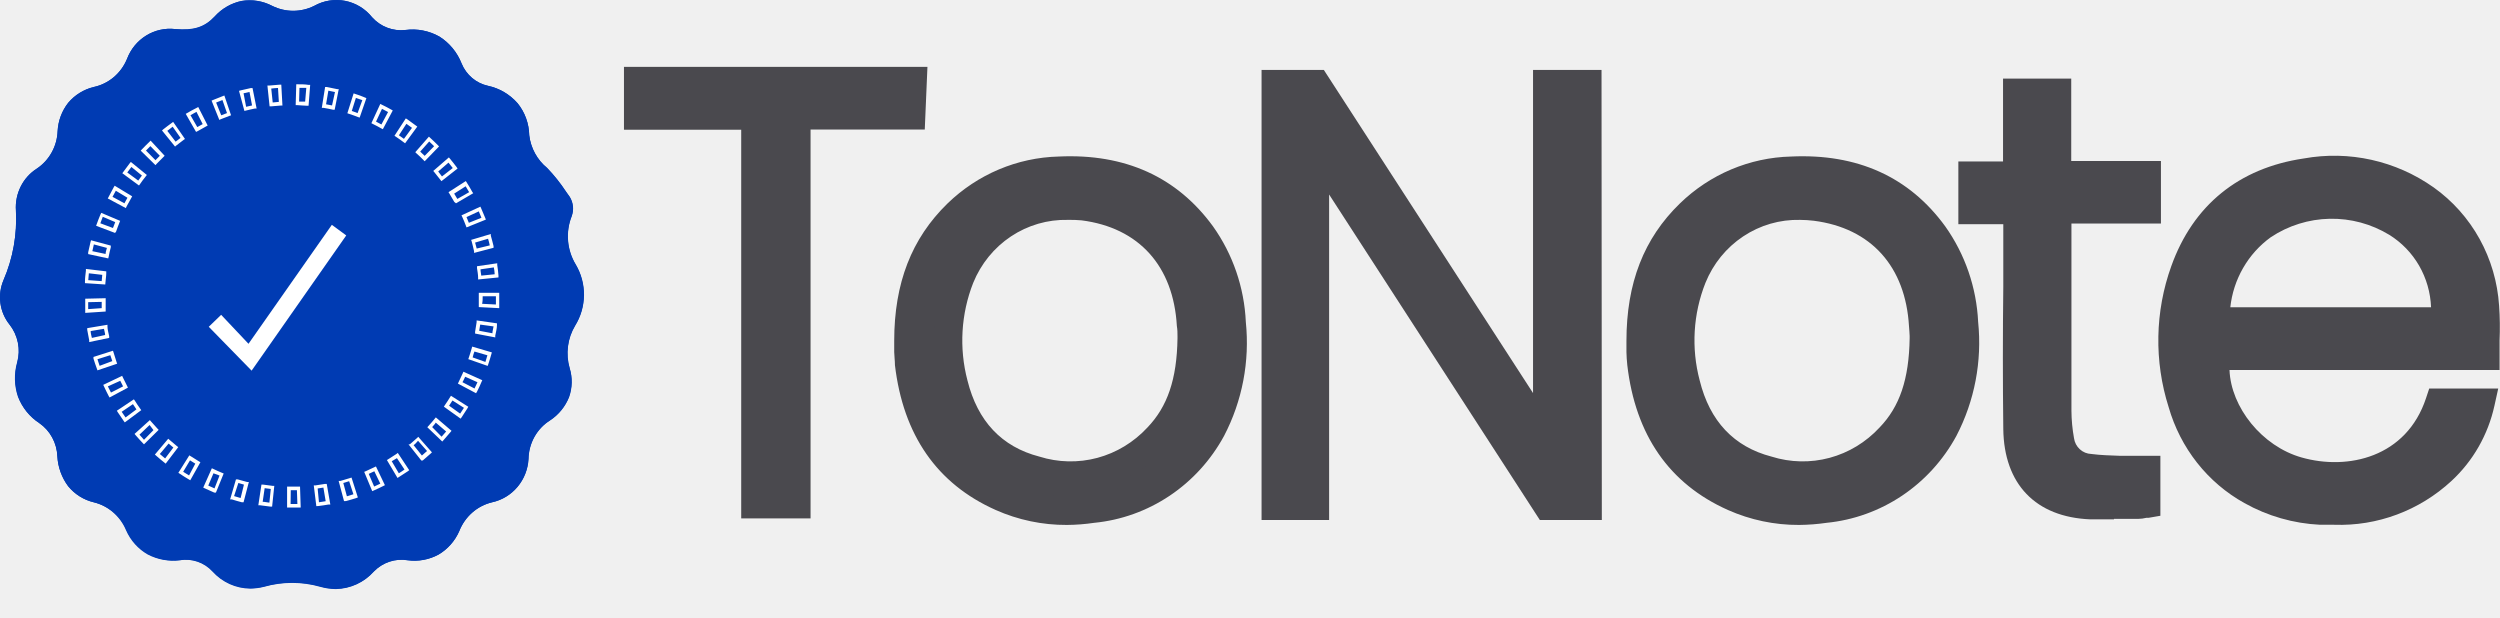
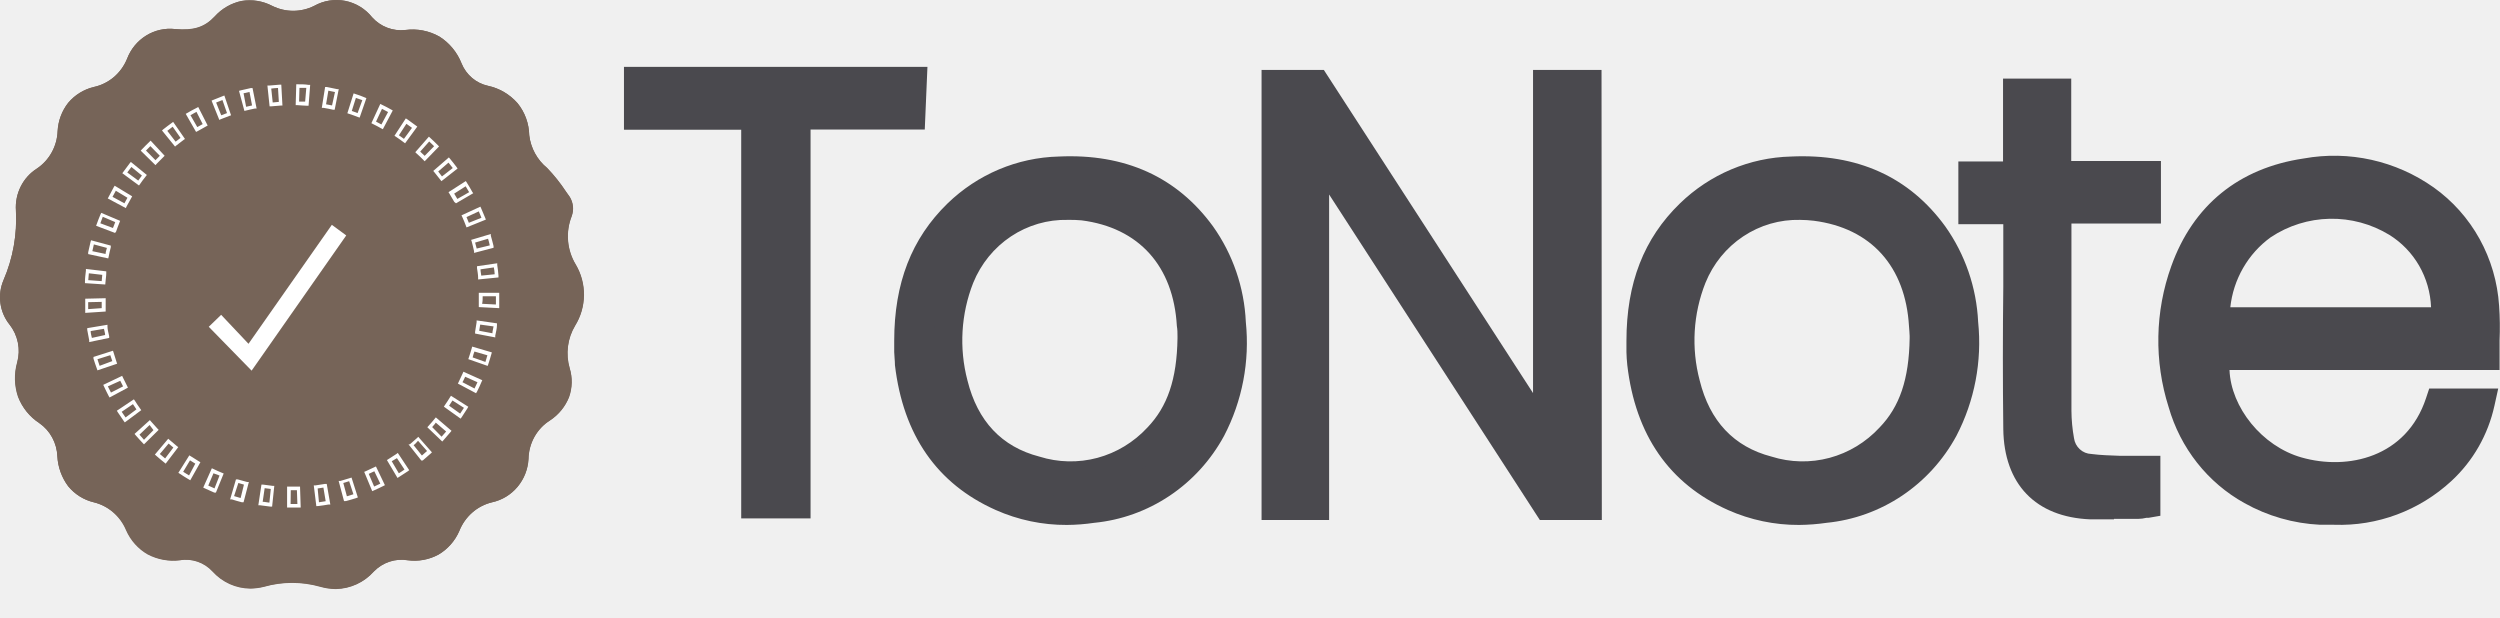
<svg xmlns="http://www.w3.org/2000/svg" width="85" height="21" viewBox="0 0 85 21" fill="none">
  <path d="M31.038 2.758L30.986 3.92H27.084V17.14H25.678V3.943H21.691V2.758H31.038Z" fill="#4A494E" />
  <path d="M27.559 17.625H25.201V4.412H21.215V2.274H31.533L31.442 4.405H27.559V17.625ZM26.153 16.64H26.607V3.433H30.532V3.243H22.167V3.443H26.153V16.64Z" fill="#4A494E" />
  <path d="M44.724 17.198H43.379V2.862H44.766C47.339 6.846 49.93 10.841 52.538 14.847L52.619 14.824V2.862H53.996V17.198H52.619C50.03 13.192 47.429 9.174 44.817 5.144L44.724 5.167V17.198Z" fill="#4A494E" />
  <path d="M54.462 17.681H52.355L45.19 6.613V17.681H42.893V2.377H45.01L52.123 13.364V2.377H54.452L54.462 17.681ZM52.853 16.696H53.497V3.349H53.088V15.189L52.329 15.416L44.498 3.349H43.855V16.713H44.25V4.794L45.032 4.587L52.853 16.696Z" fill="#4A494E" />
  <path d="M75.351 12.092C75.116 13.734 76.403 15.534 78.127 16.033C79.852 16.532 82.149 16.085 82.934 13.701H84.347C84.151 14.589 83.69 15.392 83.027 16C81.859 17.087 80.454 17.428 78.906 17.34C78.077 17.302 77.268 17.07 76.541 16.66C75.978 16.345 75.482 15.92 75.08 15.409C74.679 14.898 74.38 14.311 74.203 13.682C73.737 12.219 73.766 10.64 74.283 9.196C74.984 7.246 76.403 6.146 78.407 5.847C79.827 5.587 81.291 5.907 82.481 6.74C83.066 7.157 83.552 7.703 83.902 8.338C84.252 8.973 84.457 9.681 84.501 10.408C84.552 10.95 84.501 11.498 84.501 12.086L75.351 12.092ZM83.15 10.947C83.15 9.505 82.686 8.349 81.486 7.587C80.794 7.167 80.001 6.953 79.195 6.969C78.39 6.986 77.605 7.233 76.931 7.683C75.843 8.477 75.377 9.594 75.299 10.947H83.15Z" fill="#4A494E" />
  <path d="M79.361 17.842C79.203 17.842 79.039 17.842 78.882 17.842C77.98 17.799 77.099 17.547 76.308 17.103C75.69 16.76 75.144 16.295 74.702 15.735C74.261 15.175 73.932 14.533 73.734 13.843C73.237 12.28 73.268 10.591 73.824 9.049C74.564 6.98 76.121 5.713 78.328 5.388C79.87 5.109 81.458 5.463 82.746 6.373C83.388 6.83 83.921 7.428 84.306 8.124C84.691 8.82 84.917 9.595 84.969 10.392C84.997 10.786 85.002 11.182 84.985 11.577C84.985 11.751 84.985 11.935 84.985 12.116V12.579H75.803C75.851 13.849 76.909 15.173 78.254 15.554C79.824 16 81.819 15.554 82.485 13.537L82.594 13.209H84.94L84.811 13.794C84.594 14.781 84.083 15.676 83.347 16.355C82.258 17.36 80.829 17.894 79.361 17.842ZM79.416 6.264C79.101 6.265 78.787 6.289 78.476 6.337C76.617 6.609 75.356 7.63 74.731 9.371C74.249 10.713 74.225 12.182 74.661 13.541C74.822 14.111 75.091 14.642 75.454 15.105C75.816 15.569 76.265 15.954 76.774 16.24C77.438 16.612 78.177 16.825 78.933 16.86C80.5 16.949 81.735 16.552 82.707 15.646C83.149 15.243 83.491 14.74 83.708 14.178H83.264C83.063 14.684 82.761 15.142 82.377 15.522C81.993 15.902 81.536 16.195 81.034 16.384C80.058 16.738 78.998 16.775 78 16.489C76.041 15.934 74.612 13.889 74.883 12.024L74.941 11.61H84.042C84.042 11.584 84.042 11.557 84.042 11.531C84.058 11.174 84.053 10.817 84.026 10.461C83.986 9.804 83.802 9.165 83.487 8.59C83.171 8.016 82.733 7.522 82.205 7.144C81.39 6.557 80.413 6.249 79.416 6.264ZM83.63 11.433H74.796L74.825 10.917C74.918 9.308 75.52 8.12 76.655 7.305C77.409 6.805 78.284 6.529 79.183 6.508C80.081 6.488 80.968 6.724 81.742 7.19C83.003 7.995 83.621 9.226 83.627 10.96L83.63 11.433ZM75.829 10.448H82.656C82.637 9.949 82.498 9.464 82.251 9.034C82.003 8.604 81.654 8.244 81.237 7.985C80.625 7.613 79.924 7.424 79.212 7.438C78.5 7.452 77.806 7.668 77.209 8.064C76.825 8.341 76.504 8.697 76.266 9.111C76.028 9.524 75.879 9.984 75.829 10.461V10.448Z" fill="#4A494E" />
  <path d="M30.889 11.587C30.889 9.922 31.346 8.438 32.556 7.263C33.497 6.353 34.735 5.831 36.031 5.798C37.987 5.71 39.666 6.327 40.856 7.979C41.477 8.854 41.833 9.894 41.883 10.973C42.014 12.22 41.776 13.478 41.201 14.585C40.793 15.343 40.21 15.988 39.503 16.463C38.795 16.938 37.984 17.229 37.141 17.31C36.092 17.472 35.02 17.331 34.046 16.903C32.115 16.036 31.15 14.447 30.905 12.359C30.889 12.172 30.889 11.988 30.889 11.804C30.87 11.732 30.889 11.659 30.889 11.587ZM40.503 11.495C40.503 11.397 40.483 11.229 40.474 11.059C40.342 8.809 39.003 7.296 36.819 7.02C35.958 6.889 35.08 7.055 34.322 7.492C33.565 7.928 32.971 8.61 32.636 9.43C32.182 10.578 32.106 11.846 32.421 13.042C32.794 14.556 33.708 15.593 35.207 15.997C36.764 16.401 38.183 16.082 39.335 14.89C40.219 13.974 40.483 12.809 40.503 11.495Z" fill="#4A494E" />
  <path d="M36.274 17.848C35.441 17.852 34.616 17.679 33.852 17.339C31.857 16.45 30.709 14.791 30.428 12.414C30.428 12.263 30.406 12.115 30.403 11.971C30.403 11.925 30.403 11.879 30.403 11.833C30.4 11.774 30.4 11.715 30.403 11.656V11.593C30.403 9.623 30.995 8.106 32.217 6.917C33.24 5.926 34.587 5.357 35.998 5.322C38.25 5.217 40.016 6.014 41.242 7.696C41.917 8.645 42.305 9.775 42.358 10.946C42.496 12.284 42.238 13.634 41.618 14.821C41.172 15.642 40.538 16.34 39.769 16.855C39 17.37 38.12 17.686 37.204 17.776C36.896 17.821 36.586 17.846 36.274 17.848ZM36.39 6.277C36.271 6.277 36.155 6.277 36.036 6.277C34.855 6.304 33.726 6.778 32.867 7.607C31.844 8.592 31.346 9.905 31.346 11.577V11.774C31.346 11.823 31.346 11.872 31.346 11.922C31.346 12.05 31.346 12.171 31.368 12.286C31.606 14.328 32.542 15.688 34.225 16.44C35.12 16.831 36.103 16.959 37.066 16.811C38.771 16.578 39.987 15.763 40.775 14.328C41.308 13.307 41.525 12.145 41.396 10.996C41.356 10.01 41.032 9.058 40.463 8.26C39.495 6.931 38.16 6.277 36.39 6.277ZM36.442 16.647C35.986 16.645 35.532 16.584 35.09 16.466C33.482 16.042 32.391 14.903 31.963 13.182C31.622 11.884 31.704 10.508 32.198 9.262C32.571 8.344 33.234 7.579 34.081 7.088C34.929 6.597 35.912 6.409 36.876 6.553C39.279 6.858 40.801 8.54 40.946 11.045C40.946 11.166 40.946 11.291 40.968 11.373V11.488V11.495C40.968 12.532 40.801 14.043 39.681 15.222C39.266 15.673 38.764 16.032 38.206 16.277C37.649 16.522 37.048 16.648 36.442 16.647ZM36.306 7.476C35.621 7.46 34.947 7.656 34.373 8.038C33.799 8.42 33.352 8.97 33.089 9.617C32.674 10.671 32.605 11.835 32.893 12.933C33.237 14.319 34.058 15.192 35.338 15.524C35.979 15.726 36.663 15.741 37.312 15.567C37.96 15.393 38.548 15.036 39.009 14.539C39.694 13.826 40.013 12.897 40.035 11.505V11.432C40.035 11.334 40.035 11.206 40.013 11.081C39.897 9.048 38.726 7.742 36.773 7.492C36.618 7.478 36.462 7.472 36.306 7.476Z" fill="#4A494E" />
  <path d="M55.767 11.587C55.767 9.922 56.224 8.438 57.437 7.263C58.376 6.353 59.613 5.831 60.908 5.798C62.867 5.71 64.543 6.327 65.734 7.979C66.355 8.853 66.712 9.894 66.76 10.973C66.891 12.219 66.654 13.477 66.081 14.585C65.19 16.201 63.803 17.064 62.018 17.31C60.969 17.472 59.897 17.331 58.923 16.903C56.993 16.036 56.027 14.447 55.786 12.359C55.764 12.178 55.764 11.994 55.754 11.81C55.764 11.732 55.767 11.659 55.767 11.587ZM65.396 11.495C65.396 11.397 65.377 11.229 65.367 11.059C65.238 8.809 63.897 7.296 61.712 7.02C60.852 6.889 59.973 7.055 59.215 7.491C58.458 7.928 57.864 8.61 57.53 9.43C57.074 10.578 56.998 11.846 57.314 13.042C57.688 14.556 58.601 15.593 60.097 15.997C61.658 16.401 63.073 16.082 64.225 14.89C65.116 13.974 65.38 12.809 65.396 11.495Z" fill="#4A494E" />
  <path d="M61.17 17.848C60.337 17.852 59.512 17.679 58.748 17.339C56.756 16.45 55.605 14.791 55.328 12.414C55.309 12.263 55.305 12.115 55.299 11.971C55.299 11.925 55.299 11.879 55.299 11.833C55.299 11.787 55.299 11.708 55.299 11.656V11.593C55.299 9.623 55.891 8.106 57.117 6.917C58.139 5.925 59.486 5.357 60.897 5.322C63.149 5.217 64.915 6.014 66.138 7.696C66.812 8.645 67.201 9.775 67.257 10.946C67.394 12.284 67.136 13.633 66.517 14.821C66.072 15.642 65.437 16.34 64.668 16.855C63.899 17.369 63.019 17.686 62.103 17.776C61.794 17.821 61.483 17.845 61.17 17.848ZM61.286 6.277C61.17 6.277 61.051 6.277 60.932 6.277C59.752 6.305 58.624 6.779 57.767 7.607C56.74 8.592 56.245 9.905 56.245 11.577V11.649C56.245 11.692 56.245 11.731 56.245 11.774C56.245 11.816 56.245 11.872 56.245 11.922C56.245 12.05 56.245 12.171 56.264 12.283C56.505 14.328 57.438 15.688 59.124 16.44C60.018 16.831 61.001 16.959 61.962 16.811C63.67 16.578 64.883 15.763 65.674 14.328C66.206 13.307 66.422 12.145 66.295 10.996C66.256 10.01 65.931 9.058 65.362 8.26C64.394 6.931 63.062 6.277 61.286 6.277ZM61.338 16.647C60.883 16.645 60.43 16.584 59.99 16.466C58.381 16.042 57.287 14.903 56.859 13.182C56.519 11.884 56.603 10.508 57.097 9.262C57.468 8.341 58.13 7.573 58.977 7.079C59.825 6.586 60.81 6.396 61.775 6.54C64.178 6.845 65.7 8.526 65.845 11.032C65.845 11.15 65.845 11.271 65.868 11.36V11.482V11.495C65.868 12.532 65.704 14.043 64.581 15.222C64.164 15.673 63.662 16.032 63.104 16.277C62.546 16.522 61.945 16.648 61.338 16.647ZM61.203 7.476C60.517 7.459 59.843 7.655 59.269 8.037C58.694 8.419 58.247 8.97 57.985 9.617C57.567 10.671 57.498 11.835 57.789 12.933C58.13 14.319 58.954 15.192 60.231 15.524C60.872 15.726 61.556 15.741 62.204 15.567C62.853 15.393 63.441 15.036 63.902 14.539C64.59 13.826 64.906 12.897 64.928 11.501V11.422C64.928 11.327 64.912 11.203 64.906 11.094C64.787 9.062 63.619 7.755 61.666 7.505C61.512 7.487 61.357 7.477 61.203 7.476Z" fill="#4A494E" />
  <path d="M68.572 7.125H67.047V5.962H68.565V3.158H69.933V5.959H72.983V7.115H69.981C69.981 7.322 69.952 7.479 69.952 7.634C69.952 9.742 69.952 11.85 69.952 13.954C69.953 14.295 69.984 14.634 70.045 14.969C70.077 15.221 70.193 15.454 70.373 15.63C70.554 15.805 70.788 15.911 71.036 15.931C71.496 15.99 71.966 15.987 72.433 16.007C72.606 16.007 72.783 16.007 72.98 16.007V17.123C72.888 17.145 72.794 17.159 72.7 17.166C72.162 17.166 71.622 17.166 71.091 17.166C69.508 17.1 68.611 16.181 68.591 14.572C68.562 12.273 68.591 9.995 68.575 7.703L68.572 7.125Z" fill="#4A494E" />
  <path d="M71.876 17.658C71.609 17.658 71.339 17.658 71.069 17.658C69.213 17.582 68.135 16.463 68.112 14.585C68.093 12.976 68.093 11.34 68.112 9.758C68.112 9.075 68.112 8.392 68.112 7.709V7.623H66.584V5.489H68.103V2.672H70.422V5.473H73.472V7.6H70.429V8.389C70.429 10.214 70.429 12.099 70.429 13.97C70.431 14.281 70.461 14.591 70.516 14.896C70.536 15.043 70.606 15.177 70.714 15.275C70.821 15.374 70.96 15.43 71.104 15.435C71.426 15.478 71.748 15.484 72.069 15.497H72.449C72.555 15.497 72.668 15.497 72.79 15.497H73.453V17.536L73.054 17.605H72.98C72.888 17.628 72.794 17.64 72.7 17.642H71.876V17.658ZM67.523 6.638H69.048V9.748C69.048 11.324 69.048 12.956 69.048 14.562C69.064 15.908 69.75 16.62 71.091 16.673C71.497 16.673 71.915 16.673 72.317 16.673H72.494V16.486H72.401H72.031C71.674 16.482 71.317 16.459 70.963 16.417C70.614 16.385 70.287 16.234 70.033 15.989C69.779 15.743 69.613 15.417 69.563 15.064C69.508 14.698 69.485 14.328 69.496 13.957C69.496 12.102 69.496 10.214 69.496 8.375V7.62C69.496 7.499 69.496 7.38 69.515 7.256C69.515 7.2 69.515 7.137 69.515 7.072L69.544 6.619H72.513V6.432H69.463V3.641H69.045V6.448H67.53L67.523 6.638Z" fill="#4A494E" />
-   <path d="M19.555 11.075C19.427 11.289 19.344 11.529 19.313 11.778C19.281 12.027 19.301 12.279 19.371 12.52C19.47 12.842 19.462 13.188 19.349 13.505C19.218 13.829 18.994 14.104 18.705 14.293C18.485 14.431 18.302 14.624 18.173 14.854C18.045 15.083 17.976 15.342 17.972 15.606C17.952 15.956 17.82 16.29 17.596 16.555C17.372 16.821 17.069 17.005 16.733 17.077C16.482 17.137 16.249 17.257 16.054 17.429C15.859 17.601 15.708 17.818 15.613 18.062C15.466 18.396 15.22 18.675 14.909 18.857C14.589 19.03 14.225 19.098 13.866 19.051C13.66 19.015 13.448 19.03 13.248 19.095C13.049 19.16 12.867 19.272 12.718 19.422C12.554 19.605 12.356 19.752 12.134 19.854C11.913 19.956 11.674 20.011 11.431 20.016C11.248 20.015 11.066 19.988 10.89 19.937C10.269 19.762 9.613 19.762 8.992 19.937C8.838 19.977 8.679 19.998 8.519 20C8.277 19.998 8.038 19.946 7.817 19.846C7.595 19.746 7.396 19.6 7.232 19.419C7.091 19.268 6.915 19.155 6.72 19.09C6.525 19.026 6.318 19.011 6.116 19.047C5.739 19.097 5.357 19.028 5.019 18.851C4.694 18.665 4.437 18.377 4.285 18.03C4.187 17.794 4.037 17.586 3.846 17.421C3.655 17.255 3.429 17.138 3.185 17.077C2.844 16.995 2.539 16.801 2.316 16.526C2.098 16.232 1.97 15.879 1.95 15.511C1.941 15.287 1.881 15.069 1.774 14.873C1.667 14.678 1.517 14.51 1.335 14.385C1.011 14.171 0.761 13.859 0.621 13.492C0.493 13.117 0.482 12.711 0.589 12.329C0.649 12.108 0.657 11.875 0.611 11.65C0.565 11.425 0.467 11.214 0.325 11.036C0.158 10.828 0.05 10.577 0.014 10.31C-0.023 10.043 0.014 9.772 0.119 9.525C0.441 8.781 0.585 7.97 0.541 7.158C0.522 6.878 0.579 6.598 0.704 6.348C0.829 6.098 1.018 5.888 1.252 5.739C1.461 5.6 1.634 5.411 1.757 5.188C1.881 4.966 1.95 4.717 1.959 4.462C1.978 4.111 2.104 3.774 2.32 3.5C2.546 3.23 2.85 3.04 3.188 2.958C3.438 2.905 3.671 2.79 3.868 2.624C4.065 2.458 4.219 2.246 4.318 2.006C4.442 1.675 4.67 1.396 4.966 1.212C5.262 1.027 5.61 0.949 5.955 0.988C6.579 1.041 6.956 0.922 7.297 0.558C7.541 0.289 7.862 0.105 8.214 0.033C8.57 -0.027 8.935 0.032 9.256 0.2C9.478 0.31 9.722 0.368 9.969 0.368C10.216 0.368 10.459 0.31 10.681 0.2C11.002 0.019 11.376 -0.042 11.736 0.029C12.097 0.1 12.421 0.297 12.653 0.587C12.795 0.745 12.971 0.866 13.168 0.941C13.364 1.016 13.575 1.042 13.783 1.018C14.181 0.965 14.586 1.043 14.938 1.241C15.28 1.456 15.545 1.777 15.694 2.157C15.772 2.348 15.895 2.517 16.051 2.649C16.207 2.781 16.393 2.873 16.591 2.916C16.981 2.999 17.333 3.207 17.599 3.51C17.847 3.817 17.987 4.201 17.994 4.6C18.048 5.037 18.267 5.436 18.605 5.71C18.844 5.958 19.059 6.229 19.249 6.518L19.374 6.695C19.434 6.792 19.471 6.902 19.482 7.016C19.493 7.129 19.478 7.244 19.439 7.352C19.334 7.617 19.292 7.904 19.316 8.189C19.34 8.474 19.43 8.75 19.577 8.993C19.764 9.308 19.861 9.67 19.857 10.037C19.853 10.405 19.748 10.765 19.555 11.075Z" fill="#003BB3" />
-   <path d="M19.571 8.997C19.423 8.753 19.334 8.478 19.31 8.193C19.286 7.907 19.328 7.62 19.432 7.355C19.472 7.248 19.486 7.133 19.475 7.019C19.464 6.905 19.427 6.795 19.368 6.698L19.242 6.521C19.053 6.232 18.837 5.962 18.599 5.713C18.262 5.437 18.045 5.037 17.994 4.6C17.986 4.202 17.847 3.819 17.599 3.513C17.333 3.211 16.981 3.002 16.591 2.919C16.393 2.876 16.207 2.784 16.051 2.652C15.895 2.52 15.772 2.351 15.694 2.16C15.545 1.78 15.28 1.459 14.938 1.244C14.586 1.047 14.181 0.968 13.783 1.021C13.575 1.045 13.364 1.019 13.168 0.944C12.971 0.87 12.795 0.748 12.653 0.591C12.422 0.3 12.097 0.102 11.737 0.03C11.376 -0.041 11.003 0.019 10.681 0.2C10.459 0.31 10.216 0.368 9.969 0.368C9.722 0.368 9.478 0.31 9.256 0.2C8.935 0.032 8.57 -0.027 8.214 0.033C7.86 0.109 7.539 0.297 7.297 0.571C6.956 0.935 6.579 1.054 5.955 0.988C5.611 0.948 5.263 1.027 4.967 1.21C4.67 1.394 4.442 1.672 4.318 2.003C4.219 2.243 4.065 2.456 3.869 2.623C3.672 2.789 3.438 2.904 3.188 2.958C2.851 3.038 2.547 3.224 2.32 3.49C2.104 3.764 1.978 4.101 1.959 4.452C1.95 4.707 1.881 4.956 1.757 5.179C1.634 5.401 1.461 5.59 1.252 5.729C1.018 5.878 0.829 6.088 0.704 6.338C0.579 6.588 0.522 6.868 0.541 7.148C0.587 7.963 0.442 8.778 0.119 9.525C0.014 9.772 -0.023 10.043 0.014 10.31C0.05 10.576 0.158 10.828 0.325 11.036C0.465 11.215 0.561 11.426 0.606 11.651C0.65 11.876 0.641 12.109 0.579 12.329C0.473 12.711 0.484 13.117 0.611 13.492C0.754 13.86 1.007 14.173 1.335 14.385C1.518 14.511 1.669 14.679 1.775 14.876C1.882 15.073 1.942 15.293 1.95 15.518C1.97 15.886 2.098 16.239 2.316 16.532C2.54 16.805 2.845 16.997 3.185 17.077C3.429 17.134 3.657 17.248 3.85 17.411C4.043 17.573 4.197 17.779 4.298 18.013C4.45 18.36 4.707 18.648 5.032 18.834C5.364 19.015 5.742 19.089 6.116 19.047C6.317 19.014 6.523 19.032 6.716 19.099C6.909 19.166 7.083 19.28 7.223 19.432C7.387 19.613 7.586 19.759 7.807 19.859C8.028 19.959 8.268 20.011 8.51 20.013C8.669 20.011 8.828 19.99 8.983 19.95C9.604 19.775 10.26 19.775 10.881 19.95C11.057 20.001 11.239 20.028 11.421 20.029C11.664 20.024 11.903 19.969 12.125 19.867C12.346 19.765 12.544 19.618 12.708 19.435C12.857 19.28 13.039 19.164 13.241 19.097C13.443 19.029 13.657 19.012 13.866 19.047C14.225 19.095 14.589 19.027 14.909 18.854C15.219 18.672 15.466 18.395 15.613 18.062C15.708 17.818 15.859 17.601 16.054 17.429C16.249 17.257 16.482 17.137 16.733 17.077C17.068 17.003 17.37 16.819 17.593 16.552C17.815 16.286 17.946 15.953 17.965 15.603C17.969 15.339 18.039 15.08 18.167 14.85C18.295 14.621 18.478 14.428 18.699 14.29C18.987 14.1 19.212 13.825 19.342 13.502C19.456 13.185 19.463 12.838 19.365 12.517C19.294 12.276 19.275 12.023 19.306 11.774C19.338 11.525 19.42 11.286 19.548 11.072C19.741 10.762 19.845 10.404 19.849 10.037C19.853 9.671 19.756 9.31 19.571 8.997ZM19.275 10.917C19.126 11.17 19.03 11.451 18.994 11.744C18.958 12.036 18.982 12.333 19.066 12.615C19.149 12.878 19.142 13.163 19.043 13.421C18.945 13.679 18.761 13.894 18.525 14.03C18.265 14.198 18.049 14.428 17.898 14.702C17.746 14.975 17.663 15.283 17.656 15.597C17.64 15.876 17.534 16.143 17.355 16.356C17.176 16.568 16.934 16.716 16.666 16.775C16.37 16.84 16.093 16.977 15.86 17.174C15.627 17.372 15.444 17.623 15.327 17.908C15.213 18.188 15.011 18.42 14.751 18.567C14.492 18.715 14.191 18.768 13.899 18.719C13.644 18.678 13.384 18.699 13.139 18.78C12.894 18.861 12.672 19 12.489 19.185C12.304 19.4 12.062 19.556 11.791 19.632C11.521 19.708 11.235 19.703 10.968 19.616C10.653 19.527 10.329 19.481 10.002 19.481C9.633 19.483 9.266 19.533 8.909 19.629C8.781 19.664 8.649 19.681 8.516 19.681C8.319 19.68 8.124 19.636 7.944 19.554C7.764 19.471 7.603 19.351 7.471 19.202C7.297 19.014 7.081 18.872 6.842 18.788C6.602 18.704 6.347 18.681 6.097 18.719C5.79 18.773 5.474 18.72 5.2 18.569C4.926 18.417 4.709 18.177 4.585 17.885C4.465 17.607 4.284 17.362 4.055 17.169C3.825 16.976 3.555 16.84 3.266 16.772C2.98 16.708 2.724 16.546 2.54 16.313C2.356 16.08 2.256 15.79 2.255 15.491C2.245 15.22 2.173 14.955 2.045 14.717C1.916 14.479 1.735 14.275 1.515 14.122C1.238 13.951 1.025 13.688 0.913 13.377C0.801 13.066 0.795 12.726 0.898 12.411C0.97 12.143 0.978 11.86 0.922 11.587C0.866 11.314 0.748 11.059 0.576 10.842C0.443 10.679 0.356 10.481 0.325 10.271C0.294 10.061 0.319 9.846 0.399 9.65C0.742 8.861 0.895 8 0.846 7.138C0.833 6.915 0.879 6.692 0.98 6.494C1.081 6.296 1.232 6.129 1.419 6.012C1.668 5.845 1.874 5.62 2.021 5.356C2.168 5.091 2.252 4.795 2.265 4.492C2.27 4.203 2.373 3.926 2.556 3.706C2.739 3.486 2.991 3.338 3.269 3.286C3.565 3.221 3.842 3.084 4.075 2.886C4.308 2.688 4.49 2.436 4.607 2.15C4.705 1.883 4.886 1.656 5.124 1.505C5.362 1.354 5.641 1.288 5.92 1.316C6.21 1.371 6.509 1.351 6.789 1.259C7.07 1.167 7.324 1.005 7.528 0.788C7.72 0.559 7.982 0.404 8.272 0.349C8.562 0.294 8.862 0.342 9.121 0.486C9.384 0.618 9.673 0.686 9.966 0.686C10.258 0.686 10.547 0.618 10.81 0.486C11.072 0.336 11.379 0.286 11.674 0.346C11.969 0.407 12.233 0.572 12.419 0.814C12.593 1.007 12.809 1.156 13.05 1.248C13.291 1.34 13.55 1.372 13.805 1.343C14.14 1.282 14.484 1.346 14.777 1.522C15.069 1.697 15.29 1.974 15.401 2.301C15.499 2.539 15.651 2.749 15.846 2.913C16.04 3.077 16.271 3.191 16.517 3.244C16.84 3.297 17.134 3.465 17.346 3.719C17.558 3.973 17.675 4.296 17.676 4.629C17.733 5.145 17.987 5.617 18.384 5.943C18.605 6.179 18.806 6.434 18.985 6.705L19.107 6.882C19.137 6.934 19.154 6.992 19.159 7.051C19.163 7.111 19.154 7.171 19.133 7.227C19.01 7.54 18.962 7.879 18.992 8.215C19.022 8.551 19.13 8.875 19.307 9.161C19.465 9.427 19.546 9.733 19.54 10.044C19.535 10.355 19.442 10.658 19.275 10.917Z" fill="#003BB3" />
+   <path d="M19.555 11.075C19.427 11.289 19.344 11.529 19.313 11.778C19.281 12.027 19.301 12.279 19.371 12.52C19.47 12.842 19.462 13.188 19.349 13.505C19.218 13.829 18.994 14.104 18.705 14.293C18.485 14.431 18.302 14.624 18.173 14.854C18.045 15.083 17.976 15.342 17.972 15.606C17.952 15.956 17.82 16.29 17.596 16.555C17.372 16.821 17.069 17.005 16.733 17.077C16.482 17.137 16.249 17.257 16.054 17.429C15.859 17.601 15.708 17.818 15.613 18.062C15.466 18.396 15.22 18.675 14.909 18.857C14.589 19.03 14.225 19.098 13.866 19.051C13.66 19.015 13.448 19.03 13.248 19.095C13.049 19.16 12.867 19.272 12.718 19.422C12.554 19.605 12.356 19.752 12.134 19.854C11.913 19.956 11.674 20.011 11.431 20.016C11.248 20.015 11.066 19.988 10.89 19.937C10.269 19.762 9.613 19.762 8.992 19.937C8.838 19.977 8.679 19.998 8.519 20C8.277 19.998 8.038 19.946 7.817 19.846C7.595 19.746 7.396 19.6 7.232 19.419C7.091 19.268 6.915 19.155 6.72 19.09C6.525 19.026 6.318 19.011 6.116 19.047C5.739 19.097 5.357 19.028 5.019 18.851C4.694 18.665 4.437 18.377 4.285 18.03C4.187 17.794 4.037 17.586 3.846 17.421C3.655 17.255 3.429 17.138 3.185 17.077C2.844 16.995 2.539 16.801 2.316 16.526C2.098 16.232 1.97 15.879 1.95 15.511C1.941 15.287 1.881 15.069 1.774 14.873C1.667 14.678 1.517 14.51 1.335 14.385C1.011 14.171 0.761 13.859 0.621 13.492C0.493 13.117 0.482 12.711 0.589 12.329C0.649 12.108 0.657 11.875 0.611 11.65C0.565 11.425 0.467 11.214 0.325 11.036C0.158 10.828 0.05 10.577 0.014 10.31C-0.023 10.043 0.014 9.772 0.119 9.525C0.441 8.781 0.585 7.97 0.541 7.158C0.522 6.878 0.579 6.598 0.704 6.348C0.829 6.098 1.018 5.888 1.252 5.739C1.461 5.6 1.634 5.411 1.757 5.188C1.881 4.966 1.95 4.717 1.959 4.462C1.978 4.111 2.104 3.774 2.32 3.5C2.546 3.23 2.85 3.04 3.188 2.958C3.438 2.905 3.671 2.79 3.868 2.624C4.065 2.458 4.219 2.246 4.318 2.006C4.442 1.675 4.67 1.396 4.966 1.212C5.262 1.027 5.61 0.949 5.955 0.988C6.579 1.041 6.956 0.922 7.297 0.558C7.541 0.289 7.862 0.105 8.214 0.033C8.57 -0.027 8.935 0.032 9.256 0.2C9.478 0.31 9.722 0.368 9.969 0.368C10.216 0.368 10.459 0.31 10.681 0.2C11.002 0.019 11.376 -0.042 11.736 0.029C12.097 0.1 12.421 0.297 12.653 0.587C12.795 0.745 12.971 0.866 13.168 0.941C13.364 1.016 13.575 1.042 13.783 1.018C14.181 0.965 14.586 1.043 14.938 1.241C15.28 1.456 15.545 1.777 15.694 2.157C15.772 2.348 15.895 2.517 16.051 2.649C16.207 2.781 16.393 2.873 16.591 2.916C16.981 2.999 17.333 3.207 17.599 3.51C17.847 3.817 17.987 4.201 17.994 4.6C18.048 5.037 18.267 5.436 18.605 5.71C18.844 5.958 19.059 6.229 19.249 6.518L19.374 6.695C19.434 6.792 19.471 6.902 19.482 7.016C19.493 7.129 19.478 7.244 19.439 7.352C19.334 7.617 19.292 7.904 19.316 8.189C19.34 8.474 19.43 8.75 19.577 8.993C19.764 9.308 19.861 9.67 19.857 10.037C19.853 10.405 19.748 10.765 19.555 11.075Z" fill="#766458" />
+   <path d="M19.571 8.997C19.423 8.753 19.334 8.478 19.31 8.193C19.286 7.907 19.328 7.62 19.432 7.355C19.472 7.248 19.486 7.133 19.475 7.019C19.464 6.905 19.427 6.795 19.368 6.698L19.242 6.521C19.053 6.232 18.837 5.962 18.599 5.713C18.262 5.437 18.045 5.037 17.994 4.6C17.986 4.202 17.847 3.819 17.599 3.513C17.333 3.211 16.981 3.002 16.591 2.919C16.393 2.876 16.207 2.784 16.051 2.652C15.895 2.52 15.772 2.351 15.694 2.16C15.545 1.78 15.28 1.459 14.938 1.244C14.586 1.047 14.181 0.968 13.783 1.021C13.575 1.045 13.364 1.019 13.168 0.944C12.971 0.87 12.795 0.748 12.653 0.591C12.422 0.3 12.097 0.102 11.737 0.03C11.376 -0.041 11.003 0.019 10.681 0.2C10.459 0.31 10.216 0.368 9.969 0.368C9.722 0.368 9.478 0.31 9.256 0.2C8.935 0.032 8.57 -0.027 8.214 0.033C7.86 0.109 7.539 0.297 7.297 0.571C6.956 0.935 6.579 1.054 5.955 0.988C5.611 0.948 5.263 1.027 4.967 1.21C4.67 1.394 4.442 1.672 4.318 2.003C4.219 2.243 4.065 2.456 3.869 2.623C3.672 2.789 3.438 2.904 3.188 2.958C2.851 3.038 2.547 3.224 2.32 3.49C2.104 3.764 1.978 4.101 1.959 4.452C1.95 4.707 1.881 4.956 1.757 5.179C1.634 5.401 1.461 5.59 1.252 5.729C1.018 5.878 0.829 6.088 0.704 6.338C0.579 6.588 0.522 6.868 0.541 7.148C0.587 7.963 0.442 8.778 0.119 9.525C0.014 9.772 -0.023 10.043 0.014 10.31C0.05 10.576 0.158 10.828 0.325 11.036C0.465 11.215 0.561 11.426 0.606 11.651C0.65 11.876 0.641 12.109 0.579 12.329C0.473 12.711 0.484 13.117 0.611 13.492C0.754 13.86 1.007 14.173 1.335 14.385C1.518 14.511 1.669 14.679 1.775 14.876C1.882 15.073 1.942 15.293 1.95 15.518C1.97 15.886 2.098 16.239 2.316 16.532C2.54 16.805 2.845 16.997 3.185 17.077C3.429 17.134 3.657 17.248 3.85 17.411C4.043 17.573 4.197 17.779 4.298 18.013C4.45 18.36 4.707 18.648 5.032 18.834C5.364 19.015 5.742 19.089 6.116 19.047C6.317 19.014 6.523 19.032 6.716 19.099C6.909 19.166 7.083 19.28 7.223 19.432C7.387 19.613 7.586 19.759 7.807 19.859C8.028 19.959 8.268 20.011 8.51 20.013C8.669 20.011 8.828 19.99 8.983 19.95C9.604 19.775 10.26 19.775 10.881 19.95C11.057 20.001 11.239 20.028 11.421 20.029C11.664 20.024 11.903 19.969 12.125 19.867C12.346 19.765 12.544 19.618 12.708 19.435C12.857 19.28 13.039 19.164 13.241 19.097C13.443 19.029 13.657 19.012 13.866 19.047C14.225 19.095 14.589 19.027 14.909 18.854C15.219 18.672 15.466 18.395 15.613 18.062C15.708 17.818 15.859 17.601 16.054 17.429C16.249 17.257 16.482 17.137 16.733 17.077C17.068 17.003 17.37 16.819 17.593 16.552C17.815 16.286 17.946 15.953 17.965 15.603C17.969 15.339 18.039 15.08 18.167 14.85C18.295 14.621 18.478 14.428 18.699 14.29C18.987 14.1 19.212 13.825 19.342 13.502C19.456 13.185 19.463 12.838 19.365 12.517C19.294 12.276 19.275 12.023 19.306 11.774C19.338 11.525 19.42 11.286 19.548 11.072C19.741 10.762 19.845 10.404 19.849 10.037C19.853 9.671 19.756 9.31 19.571 8.997ZM19.275 10.917C19.126 11.17 19.03 11.451 18.994 11.744C18.958 12.036 18.982 12.333 19.066 12.615C19.149 12.878 19.142 13.163 19.043 13.421C18.945 13.679 18.761 13.894 18.525 14.03C18.265 14.198 18.049 14.428 17.898 14.702C17.746 14.975 17.663 15.283 17.656 15.597C17.64 15.876 17.534 16.143 17.355 16.356C17.176 16.568 16.934 16.716 16.666 16.775C16.37 16.84 16.093 16.977 15.86 17.174C15.627 17.372 15.444 17.623 15.327 17.908C15.213 18.188 15.011 18.42 14.751 18.567C14.492 18.715 14.191 18.768 13.899 18.719C13.644 18.678 13.384 18.699 13.139 18.78C12.894 18.861 12.672 19 12.489 19.185C12.304 19.4 12.062 19.556 11.791 19.632C11.521 19.708 11.235 19.703 10.968 19.616C10.653 19.527 10.329 19.481 10.002 19.481C9.633 19.483 9.266 19.533 8.909 19.629C8.781 19.664 8.649 19.681 8.516 19.681C8.319 19.68 8.124 19.636 7.944 19.554C7.764 19.471 7.603 19.351 7.471 19.202C7.297 19.014 7.081 18.872 6.842 18.788C6.602 18.704 6.347 18.681 6.097 18.719C5.79 18.773 5.474 18.72 5.2 18.569C4.926 18.417 4.709 18.177 4.585 17.885C4.465 17.607 4.284 17.362 4.055 17.169C3.825 16.976 3.555 16.84 3.266 16.772C2.98 16.708 2.724 16.546 2.54 16.313C2.356 16.08 2.256 15.79 2.255 15.491C2.245 15.22 2.173 14.955 2.045 14.717C1.916 14.479 1.735 14.275 1.515 14.122C1.238 13.951 1.025 13.688 0.913 13.377C0.801 13.066 0.795 12.726 0.898 12.411C0.97 12.143 0.978 11.86 0.922 11.587C0.866 11.314 0.748 11.059 0.576 10.842C0.443 10.679 0.356 10.481 0.325 10.271C0.294 10.061 0.319 9.846 0.399 9.65C0.742 8.861 0.895 8 0.846 7.138C0.833 6.915 0.879 6.692 0.98 6.494C1.081 6.296 1.232 6.129 1.419 6.012C1.668 5.845 1.874 5.62 2.021 5.356C2.168 5.091 2.252 4.795 2.265 4.492C2.27 4.203 2.373 3.926 2.556 3.706C2.739 3.486 2.991 3.338 3.269 3.286C3.565 3.221 3.842 3.084 4.075 2.886C4.308 2.688 4.49 2.436 4.607 2.15C4.705 1.883 4.886 1.656 5.124 1.505C5.362 1.354 5.641 1.288 5.92 1.316C6.21 1.371 6.509 1.351 6.789 1.259C7.07 1.167 7.324 1.005 7.528 0.788C7.72 0.559 7.982 0.404 8.272 0.349C8.562 0.294 8.862 0.342 9.121 0.486C9.384 0.618 9.673 0.686 9.966 0.686C10.258 0.686 10.547 0.618 10.81 0.486C11.072 0.336 11.379 0.286 11.674 0.346C11.969 0.407 12.233 0.572 12.419 0.814C12.593 1.007 12.809 1.156 13.05 1.248C13.291 1.34 13.55 1.372 13.805 1.343C14.14 1.282 14.484 1.346 14.777 1.522C15.069 1.697 15.29 1.974 15.401 2.301C15.499 2.539 15.651 2.749 15.846 2.913C16.04 3.077 16.271 3.191 16.517 3.244C16.84 3.297 17.134 3.465 17.346 3.719C17.558 3.973 17.675 4.296 17.676 4.629C17.733 5.145 17.987 5.617 18.384 5.943C18.605 6.179 18.806 6.434 18.985 6.705L19.107 6.882C19.137 6.934 19.154 6.992 19.159 7.051C19.163 7.111 19.154 7.171 19.133 7.227C19.01 7.54 18.962 7.879 18.992 8.215C19.022 8.551 19.13 8.875 19.307 9.161C19.465 9.427 19.546 9.733 19.54 10.044C19.535 10.355 19.442 10.658 19.275 10.917Z" fill="#766458" />
  <path d="M7.098 11.111L7.519 10.704L8.449 11.689L11.283 7.644L11.772 8.005L8.555 12.602L7.098 11.111Z" fill="white" />
  <path d="M9.918 17.255H9.761V16.545H10.201L10.224 17.255H9.902H9.918ZM9.88 17.136H10.111L10.095 16.667H9.886L9.88 17.136ZM9.252 17.225H9.194L8.841 17.179H8.783L8.889 16.477H8.947L9.268 16.519H9.326L9.252 17.225ZM8.931 17.061C9.005 17.061 9.082 17.084 9.159 17.09L9.207 16.624L8.998 16.598L8.931 17.061ZM10.755 17.209L10.668 16.503H10.729L11.051 16.453H11.109L11.231 17.153H11.173C11.057 17.173 10.938 17.192 10.822 17.205L10.755 17.209ZM10.8 16.608L10.845 17.077L11.073 17.041L10.996 16.578L10.8 16.608ZM8.281 17.077H8.223C8.11 17.048 7.994 17.015 7.882 16.979H7.824L8.023 16.299H8.081L8.403 16.388H8.461L8.281 17.077ZM7.959 16.867L8.181 16.933L8.294 16.477L8.104 16.421L7.959 16.867ZM11.697 17.038L11.514 16.352H11.572L11.894 16.256L11.952 16.237L12.167 16.913L12.113 16.933C12 16.969 11.884 17.005 11.768 17.035L11.697 17.038ZM11.672 16.421L11.794 16.874L12.016 16.805L11.871 16.361L11.672 16.421ZM7.341 16.749H7.287L6.965 16.605L6.91 16.578L7.203 15.921L7.254 15.944C7.354 15.994 7.454 16.037 7.55 16.076L7.605 16.099L7.341 16.749ZM7.081 16.509L7.293 16.605L7.464 16.168L7.258 16.092L7.081 16.509ZM12.656 16.7L12.383 16.043L12.438 16.02L12.727 15.885L12.782 15.859L13.087 16.496L13.036 16.522C12.93 16.575 12.82 16.628 12.714 16.674L12.656 16.7ZM12.537 16.112L12.721 16.542L12.93 16.444L12.727 16.023L12.537 16.112ZM6.469 16.329L6.418 16.299C6.315 16.24 6.215 16.174 6.116 16.109L6.064 16.076L6.437 15.482L6.489 15.514L6.762 15.685L6.814 15.715L6.469 16.329ZM6.228 16.04L6.428 16.165L6.64 15.764L6.46 15.652L6.228 16.04ZM13.515 16.25L13.155 15.642L13.206 15.61L13.477 15.436L13.525 15.399L13.914 15.987L13.866 16.023L13.567 16.217L13.515 16.25ZM13.319 15.682L13.56 16.092C13.625 16.053 13.689 16.01 13.753 15.964L13.496 15.577L13.319 15.682ZM5.633 15.764L5.585 15.725C5.491 15.652 5.401 15.573 5.311 15.495L5.266 15.455L5.72 14.917L5.765 14.956C5.845 15.028 5.929 15.097 6.013 15.166L6.061 15.202L5.633 15.764ZM5.434 15.436C5.491 15.488 5.553 15.537 5.614 15.587L5.894 15.216L5.733 15.081L5.434 15.436ZM14.326 15.659L13.889 15.107H13.934C14.017 15.038 14.098 14.966 14.178 14.894L14.22 14.851L14.686 15.38L14.645 15.419C14.555 15.502 14.464 15.581 14.374 15.656L14.326 15.659ZM14.053 15.124L14.345 15.488L14.519 15.334L14.213 14.986C14.159 15.051 14.107 15.107 14.053 15.143V15.124ZM4.896 15.107L4.854 15.065C4.771 14.979 4.69 14.887 4.613 14.799L4.575 14.753L5.096 14.283L5.134 14.329C5.205 14.411 5.279 14.493 5.353 14.572L5.395 14.615L4.896 15.107ZM4.742 14.779L4.896 14.953L5.218 14.624L5.086 14.45L4.742 14.779ZM15.037 15.012L14.529 14.526L14.567 14.483C14.64 14.405 14.711 14.322 14.78 14.237L14.818 14.191L15.352 14.648L15.314 14.694C15.236 14.789 15.156 14.877 15.079 14.966L15.037 15.012ZM14.693 14.52L15.014 14.848L15.169 14.671L14.815 14.368C14.802 14.401 14.754 14.45 14.706 14.506L14.693 14.52ZM4.243 14.362L4.208 14.316C4.137 14.217 4.069 14.116 4.005 14.017L3.973 13.965L4.552 13.577L4.587 13.626C4.642 13.715 4.703 13.807 4.768 13.896L4.803 13.945L4.243 14.362ZM4.137 14.001C4.179 14.066 4.224 14.132 4.269 14.194L4.639 13.919L4.52 13.741L4.137 14.001ZM15.661 14.234L15.092 13.827L15.124 13.777C15.185 13.689 15.246 13.597 15.301 13.505L15.333 13.456L15.922 13.83L15.893 13.883C15.829 13.984 15.764 14.086 15.697 14.185L15.661 14.234ZM15.269 13.794L15.645 14.063C15.69 13.997 15.732 13.932 15.774 13.866L15.384 13.617L15.269 13.794ZM3.725 13.515L3.696 13.466C3.642 13.36 3.587 13.252 3.535 13.137L3.51 13.085L4.153 12.779L4.179 12.835C4.224 12.93 4.272 13.029 4.324 13.127L4.349 13.18L3.725 13.515ZM3.667 13.137L3.773 13.347L4.185 13.137L4.089 12.947L3.667 13.137ZM16.186 13.37L15.568 13.042L15.594 12.989C15.642 12.891 15.687 12.792 15.732 12.694L15.755 12.638L16.398 12.927L16.372 12.983C16.327 13.091 16.276 13.203 16.221 13.311L16.186 13.37ZM15.726 12.996L16.134 13.209C16.169 13.137 16.202 13.065 16.234 12.996L15.816 12.809C15.787 12.861 15.767 12.927 15.726 12.989V12.996ZM3.313 12.592L3.294 12.536C3.251 12.42 3.213 12.305 3.178 12.191V12.136L3.841 11.925L3.86 11.981C3.892 12.086 3.925 12.191 3.963 12.31L3.983 12.366L3.313 12.592ZM3.313 12.214C3.336 12.29 3.362 12.366 3.387 12.438L3.818 12.277L3.751 12.076L3.313 12.214ZM16.581 12.441L15.922 12.211L15.941 12.155C15.976 12.053 16.009 11.948 16.038 11.843L16.054 11.784L16.723 11.981L16.707 12.037C16.675 12.155 16.639 12.27 16.601 12.385L16.581 12.441ZM16.07 12.152L16.504 12.306C16.527 12.231 16.552 12.155 16.572 12.08L16.131 11.952C16.112 12.001 16.089 12.07 16.07 12.152ZM3.033 11.63V11.571C3.008 11.456 2.985 11.334 2.966 11.216V11.157L3.654 11.042V11.101C3.654 11.21 3.69 11.318 3.712 11.43V11.489L3.033 11.63ZM3.082 11.256C3.082 11.334 3.107 11.41 3.124 11.489L3.574 11.39C3.574 11.321 3.545 11.249 3.535 11.18L3.082 11.256ZM16.839 11.472L16.153 11.341V11.282C16.173 11.177 16.189 11.069 16.205 10.954V10.894L16.897 10.993V11.052C16.897 11.17 16.861 11.292 16.839 11.41V11.472ZM16.292 11.246L16.742 11.331C16.742 11.256 16.771 11.177 16.781 11.098L16.327 11.036C16.317 11.105 16.305 11.167 16.292 11.246ZM2.898 10.638V10.579C2.898 10.458 2.898 10.336 2.898 10.215V10.156L3.593 10.139V10.202C3.593 10.31 3.593 10.418 3.593 10.53V10.592L2.898 10.638ZM2.998 10.274V10.51L3.458 10.477C3.458 10.405 3.458 10.333 3.458 10.264L2.998 10.274ZM16.974 10.477L16.279 10.441V10.382C16.279 10.274 16.279 10.165 16.279 10.054V9.955H16.974V10.057C16.974 10.179 16.974 10.303 16.974 10.422V10.477ZM16.404 10.33L16.861 10.353C16.861 10.261 16.861 10.165 16.861 10.074H16.411C16.411 10.159 16.411 10.244 16.392 10.33H16.404ZM3.58 9.673L2.889 9.627V9.565C2.889 9.446 2.908 9.325 2.921 9.203V9.144L3.613 9.226V9.286C3.613 9.394 3.59 9.506 3.584 9.614L3.58 9.673ZM3.001 9.525L3.458 9.558L3.477 9.345L3.021 9.292L3.001 9.525ZM16.256 9.502V9.443C16.256 9.335 16.234 9.223 16.218 9.115V9.052L16.906 8.951V9.01C16.926 9.131 16.938 9.253 16.948 9.371V9.433L16.256 9.502ZM16.337 9.157C16.337 9.23 16.356 9.299 16.363 9.371L16.819 9.325C16.819 9.249 16.803 9.171 16.791 9.092L16.337 9.157ZM3.68 8.786L2.998 8.639V8.58C3.024 8.465 3.05 8.343 3.078 8.228L3.095 8.169L3.767 8.35V8.406C3.738 8.511 3.716 8.619 3.693 8.734L3.68 8.786ZM3.14 8.54L3.59 8.635C3.59 8.566 3.619 8.497 3.635 8.429L3.191 8.31C3.172 8.392 3.156 8.471 3.14 8.54ZM16.118 8.599V8.54C16.096 8.435 16.067 8.327 16.038 8.212L16.018 8.156L16.688 7.956V8.015C16.723 8.133 16.752 8.251 16.781 8.366V8.425L16.118 8.599ZM16.153 8.248C16.173 8.317 16.189 8.386 16.208 8.451L16.652 8.343C16.637 8.269 16.618 8.193 16.594 8.117L16.153 8.248ZM3.912 7.92L3.268 7.677L3.288 7.621C3.329 7.509 3.371 7.394 3.416 7.292L3.442 7.237L4.085 7.509L4.063 7.565C4.021 7.667 3.983 7.769 3.947 7.874L3.912 7.92ZM3.41 7.591L3.841 7.752L3.918 7.552L3.494 7.371C3.465 7.45 3.436 7.526 3.41 7.598V7.591ZM15.861 7.732L15.841 7.677C15.803 7.575 15.761 7.473 15.716 7.375L15.69 7.322L16.334 7.026L16.359 7.082C16.408 7.194 16.456 7.306 16.498 7.411L16.52 7.466L15.861 7.732ZM15.861 7.381C15.89 7.447 15.915 7.509 15.941 7.575L16.369 7.404C16.34 7.332 16.311 7.26 16.279 7.187L15.861 7.381ZM4.279 7.076L3.664 6.747L3.693 6.695C3.748 6.586 3.809 6.481 3.867 6.366L3.899 6.314L4.494 6.675L4.465 6.728C4.41 6.823 4.359 6.918 4.307 7.013L4.279 7.076ZM3.825 6.692L4.23 6.912L4.333 6.724L3.938 6.485L3.825 6.692ZM15.504 6.912L15.446 6.866C15.394 6.774 15.339 6.678 15.282 6.586L15.249 6.534L15.838 6.156L15.87 6.206C15.935 6.307 15.996 6.412 16.054 6.518L16.089 6.57L15.504 6.912ZM15.442 6.583C15.478 6.642 15.516 6.705 15.549 6.764L15.951 6.534L15.832 6.334L15.442 6.583ZM4.726 6.307L4.159 5.89L4.195 5.841C4.266 5.746 4.336 5.647 4.41 5.552L4.449 5.506L4.993 5.949L4.954 5.999C4.887 6.081 4.822 6.169 4.761 6.258L4.726 6.307ZM4.327 5.864L4.7 6.14C4.739 6.081 4.784 6.025 4.825 5.969L4.468 5.677L4.327 5.864ZM15.008 6.16L14.973 6.114C14.908 6.028 14.838 5.94 14.77 5.858L14.731 5.812L15.262 5.352L15.301 5.398C15.378 5.49 15.452 5.585 15.523 5.68L15.558 5.729L15.008 6.16ZM14.899 5.831L15.027 5.999L15.394 5.713L15.249 5.529L14.899 5.831ZM5.286 5.615L4.784 5.122L4.825 5.079C4.909 4.991 4.993 4.905 5.08 4.823L5.121 4.781L5.598 5.296L5.556 5.339L5.327 5.569L5.286 5.615ZM4.964 5.119L5.286 5.447C5.334 5.395 5.385 5.345 5.434 5.296L5.112 4.968L4.964 5.119ZM14.439 5.483L14.397 5.441C14.323 5.365 14.246 5.289 14.162 5.217L14.12 5.175L14.583 4.646L14.625 4.685C14.715 4.767 14.802 4.849 14.886 4.935L14.928 4.978L14.439 5.483ZM14.287 5.155L14.439 5.299L14.76 4.971L14.593 4.81L14.287 5.155ZM5.952 4.984L5.508 4.436L5.553 4.396C5.646 4.324 5.742 4.249 5.839 4.18L5.887 4.144L6.289 4.725L6.241 4.758L5.984 4.955L5.952 4.984ZM5.688 4.449L5.971 4.817L6.138 4.689L5.871 4.308L5.688 4.449ZM13.773 4.872L13.724 4.836C13.641 4.774 13.551 4.708 13.461 4.649L13.412 4.616L13.798 4.025L13.85 4.058C13.946 4.124 14.043 4.196 14.139 4.268L14.188 4.304L13.773 4.872ZM13.563 4.6C13.621 4.639 13.679 4.679 13.734 4.721L14.008 4.347C13.946 4.298 13.882 4.252 13.818 4.209L13.563 4.6ZM6.666 4.485L6.315 3.871L6.367 3.841C6.469 3.782 6.572 3.723 6.688 3.667L6.74 3.638L7.061 4.268L7.007 4.298L6.727 4.455L6.666 4.485ZM6.476 3.917L6.708 4.321L6.891 4.219L6.679 3.802L6.476 3.917ZM13.017 4.393L12.965 4.367C12.872 4.314 12.775 4.262 12.679 4.216L12.627 4.189L12.93 3.533L12.981 3.559C13.091 3.612 13.198 3.667 13.303 3.727L13.354 3.756L13.017 4.393ZM12.785 4.134C12.846 4.166 12.907 4.196 12.968 4.232L13.194 3.809L12.988 3.7L12.785 4.134ZM7.457 4.078L7.193 3.421L7.248 3.398C7.357 3.352 7.467 3.309 7.57 3.27L7.628 3.247L7.856 3.92L7.801 3.94L7.502 4.055L7.457 4.078ZM7.348 3.487L7.522 3.92L7.718 3.845L7.563 3.401L7.348 3.487ZM12.228 3.999L12.171 3.979C12.071 3.94 11.971 3.904 11.868 3.871L11.81 3.851L12.023 3.175L12.08 3.195C12.194 3.23 12.301 3.269 12.402 3.313L12.457 3.336L12.228 3.999ZM11.961 3.772L12.158 3.845L12.319 3.405L12.1 3.329L11.961 3.772ZM8.31 3.772L8.126 3.089L8.181 3.073L8.529 2.994H8.586L8.725 3.69H8.667C8.561 3.71 8.458 3.736 8.345 3.763L8.31 3.772ZM8.281 3.172L8.368 3.631L8.57 3.585L8.483 3.126C8.419 3.139 8.345 3.158 8.268 3.175L8.281 3.172ZM11.379 3.73H11.321C11.218 3.707 11.112 3.684 10.999 3.667H10.941L11.054 2.958H11.112L11.46 3.03H11.517L11.379 3.73ZM11.086 3.546L11.289 3.585L11.389 3.129L11.164 3.083L11.086 3.546ZM9.166 3.615L9.092 2.909H9.149C9.267 2.896 9.386 2.886 9.507 2.879H9.564L9.603 3.589H9.545L9.223 3.615H9.166ZM9.223 3.017L9.272 3.484L9.481 3.464L9.452 2.991C9.375 2.994 9.297 3.001 9.223 3.011V3.017ZM10.491 3.595H10.433C10.327 3.595 10.221 3.579 10.111 3.575H10.053L10.073 2.866H10.134C10.25 2.866 10.372 2.866 10.488 2.886H10.546L10.491 3.595ZM10.169 3.454H10.375L10.414 2.988H10.182L10.169 3.454Z" fill="white" />
</svg>
